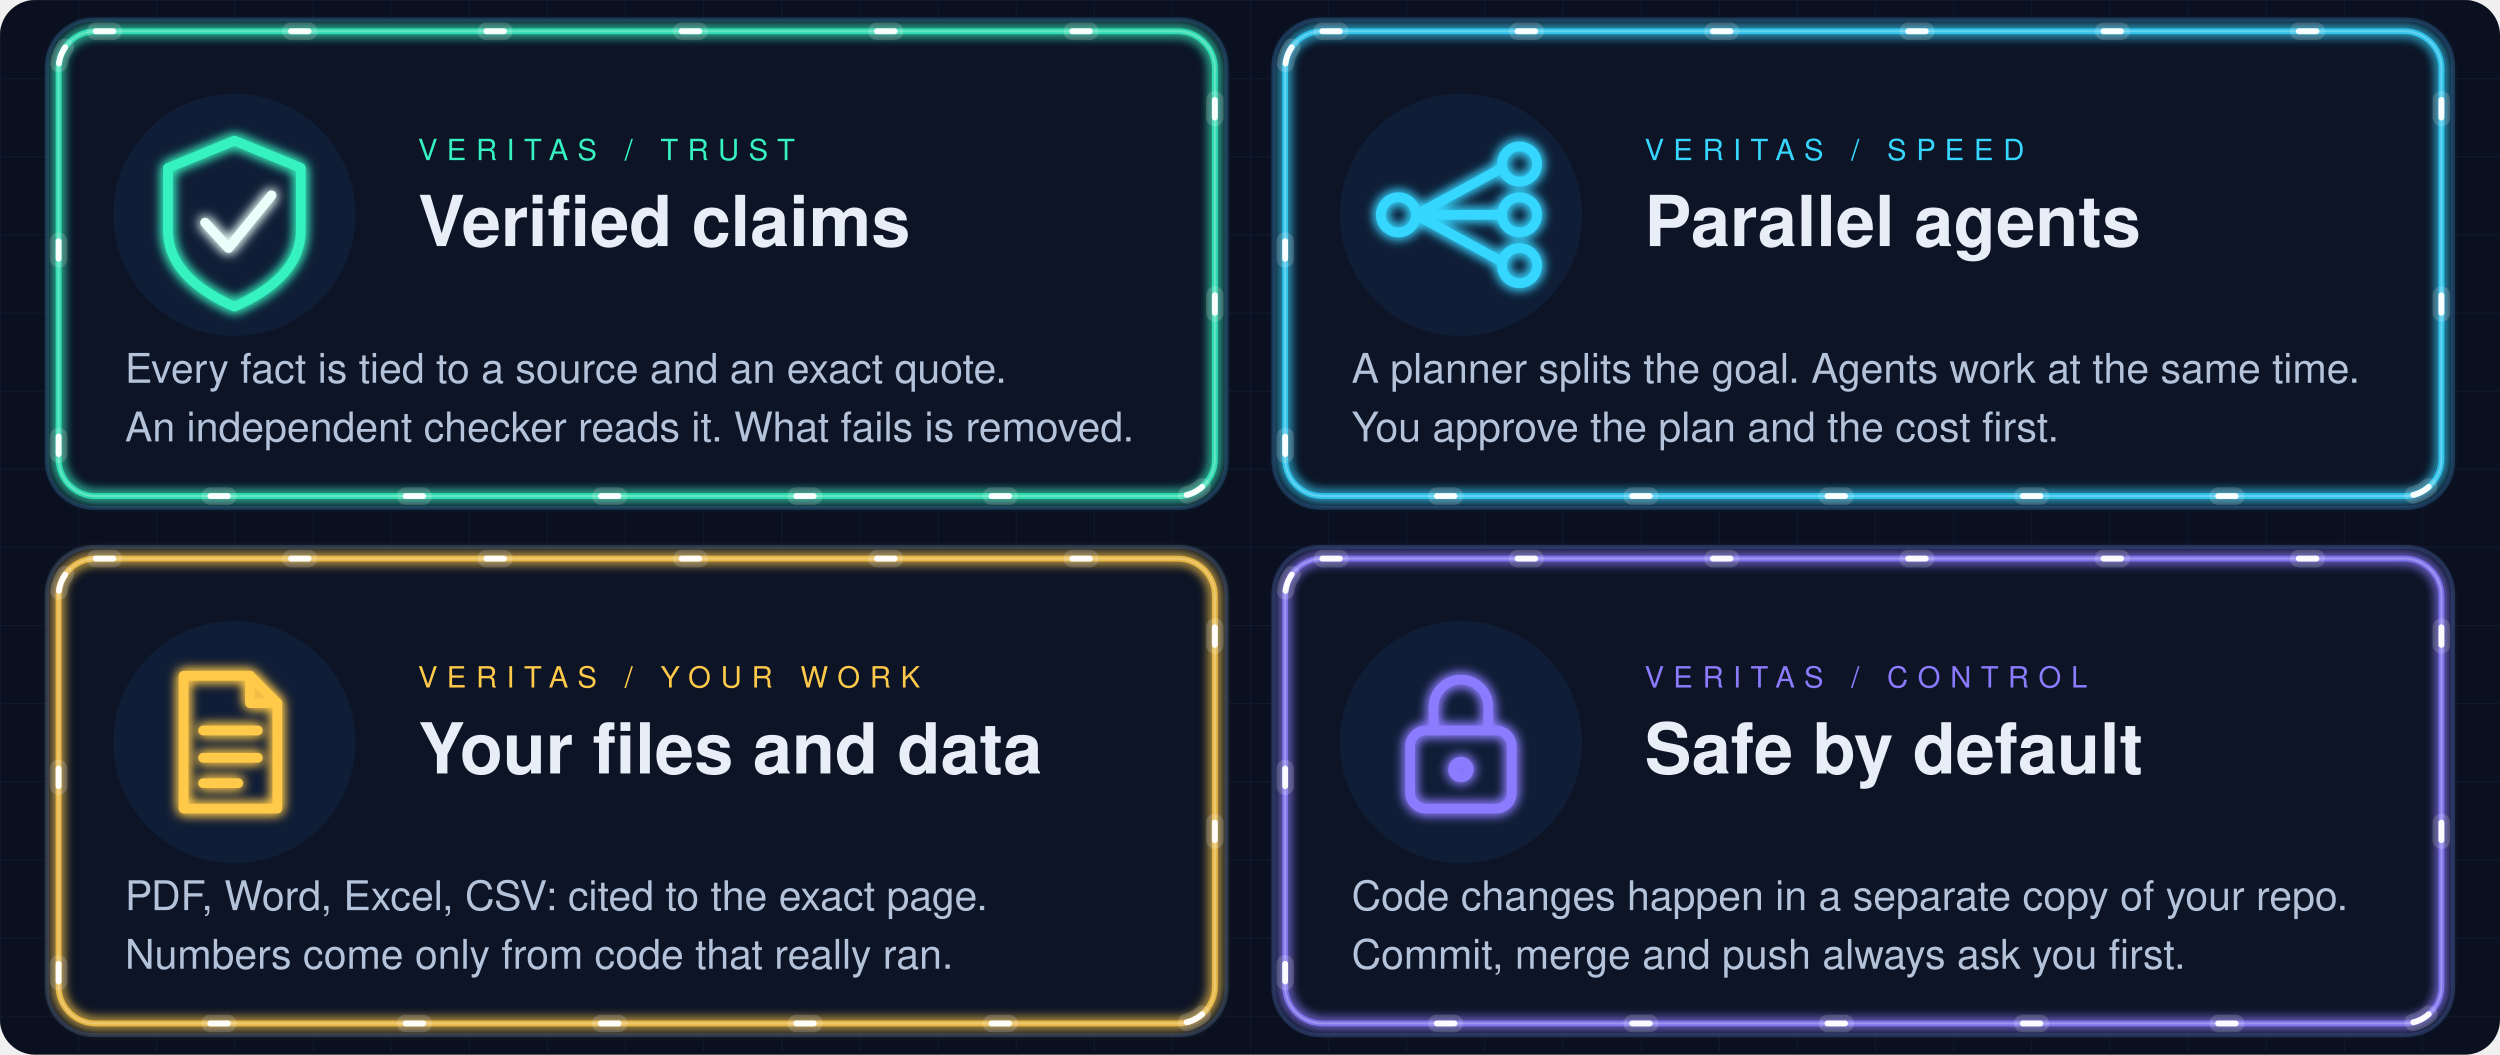
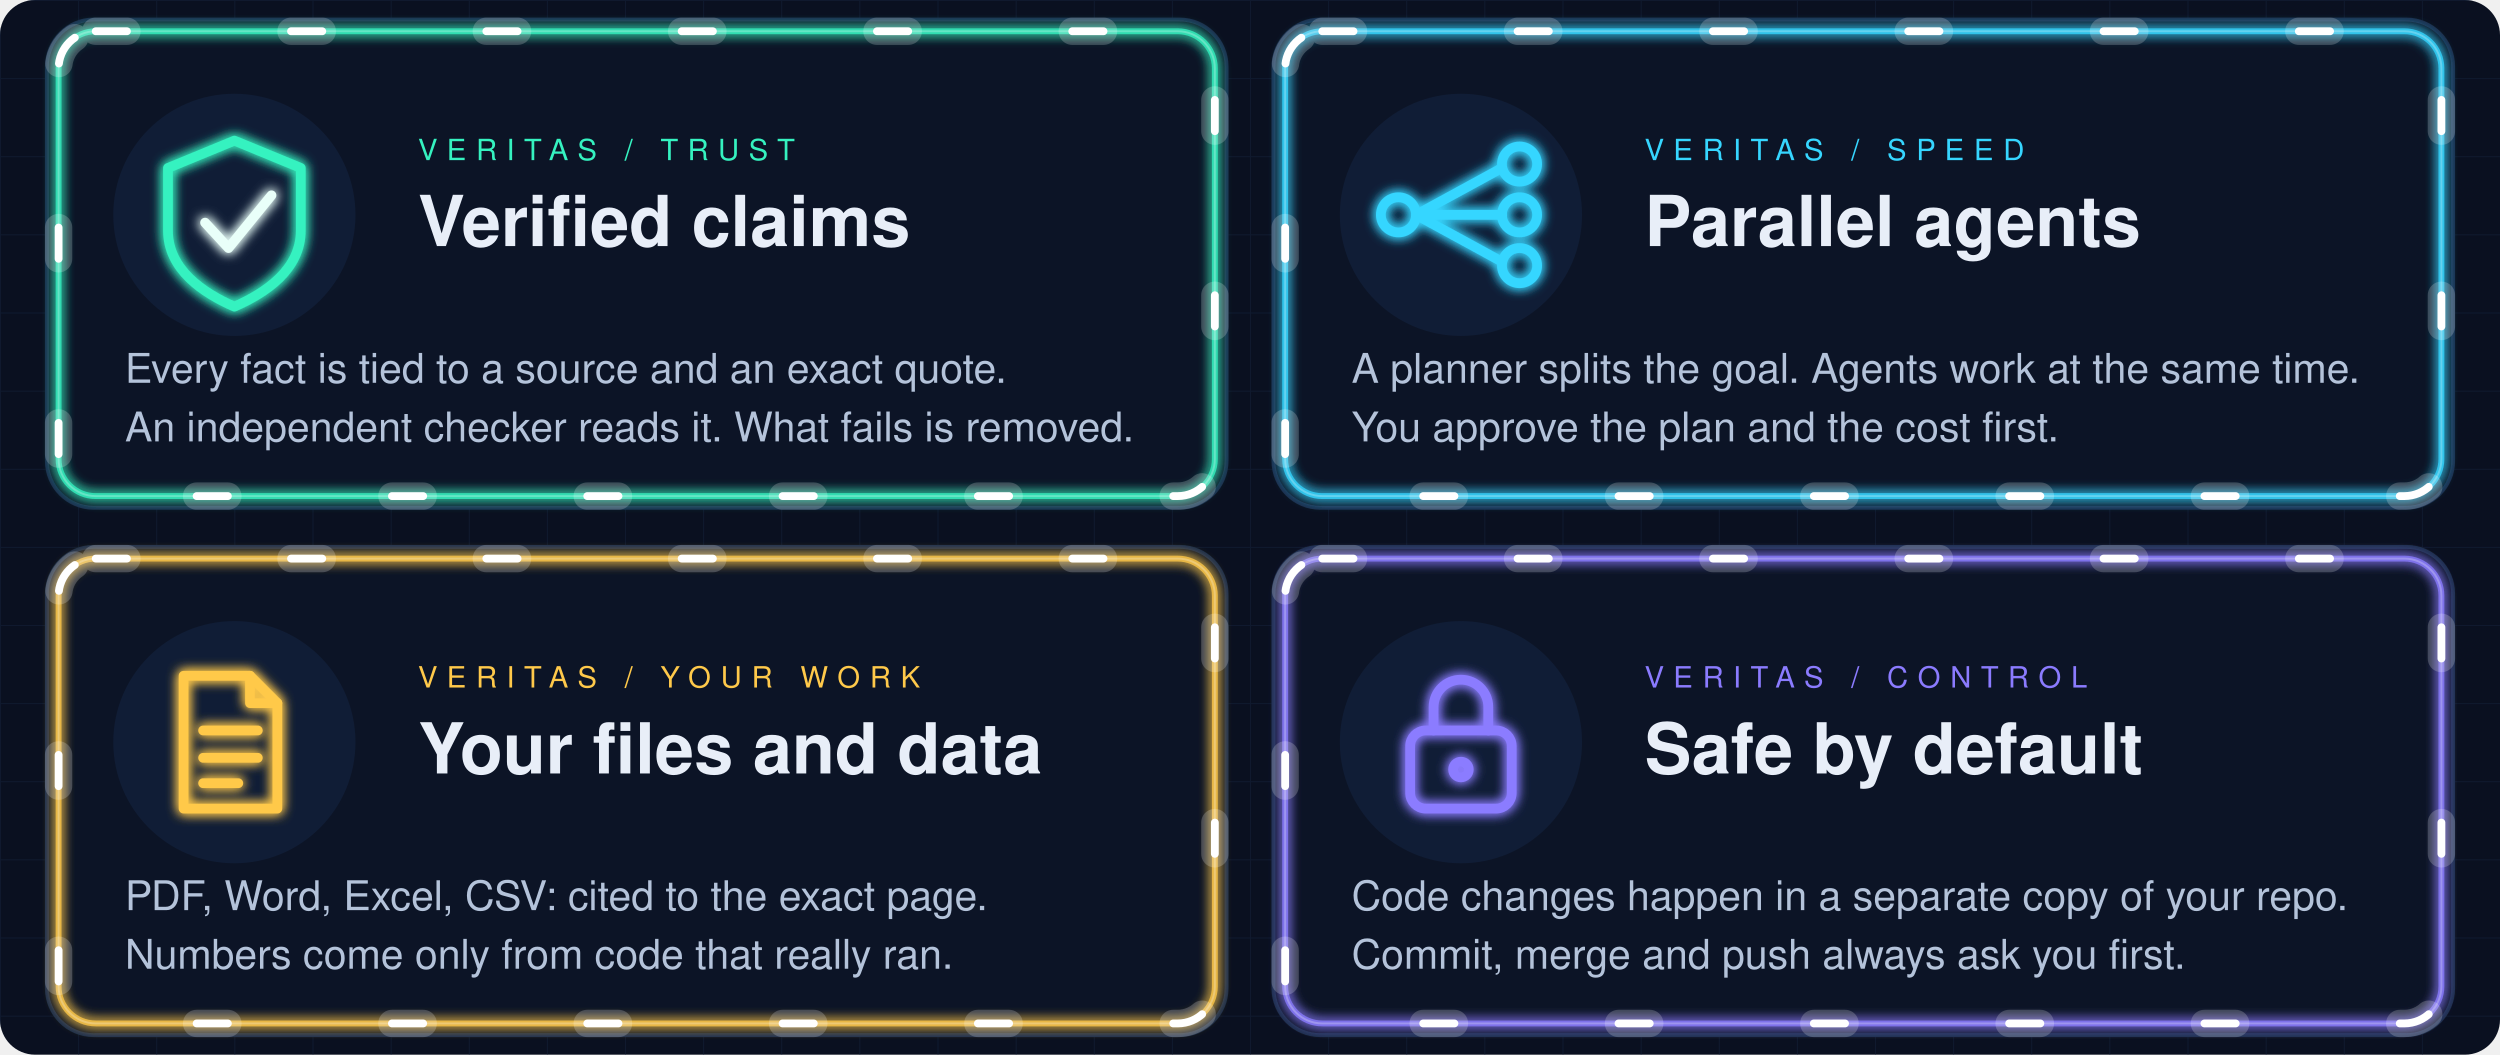
<svg xmlns="http://www.w3.org/2000/svg" viewBox="0 0 1280 540" width="1280" height="540" role="img" aria-label="What Veritas does">
  <defs>
    <filter id="g" x="-40%" y="-40%" width="180%" height="180%">
      <feGaussianBlur stdDeviation="3" result="b" />
      <feMerge>
        <feMergeNode in="b" />
        <feMergeNode in="b" />
        <feMergeNode in="SourceGraphic" />
      </feMerge>
    </filter>
    <pattern id="grid" width="40" height="40" patternUnits="userSpaceOnUse">
      <path d="M40 0H0V40" fill="none" stroke="#16253f" stroke-width="1" />
    </pattern>
  </defs>
  <rect width="1280" height="540" rx="18" fill="#0a1020" />
  <rect width="1280" height="540" rx="18" fill="url(#grid)" opacity=".45" />
  <g transform="translate(24 10)">
    <rect width="604" height="250" rx="24" fill="#0c1426" stroke="#1d2e4d" stroke-width="2" />
    <rect x="6" y="6" width="592" height="238" rx="19" fill="none" stroke="#35f2c0" stroke-width="3" opacity=".9" filter="url(#g)" />
    <rect x="6" y="6" width="592" height="238" rx="19" fill="none" stroke="#ffffff" stroke-opacity=".25" stroke-width="1" />
-     <path d="M25 6 H579 A19 19 0 0 1 598 25 V225 A19 19 0 0 1 579 244 H25 A19 19 0 0 1 6 225 V25 A19 19 0 0 1 25 6 Z" pathLength="100" fill="none" stroke="#ffffff" stroke-width="9" stroke-opacity="0.16" stroke-linecap="round" stroke-dasharray="9 91" stroke-dashoffset="0">
+     <path d="M25 6 H579 A19 19 0 0 1 598 25 V225 A19 19 0 0 1 579 244 H25 A19 19 0 0 1 6 225 V25 A19 19 0 0 1 25 6 Z" pathLength="100" fill="none" stroke="#ffffff" stroke-width="14" stroke-opacity="0.2" stroke-linecap="round" stroke-dasharray="16 84" stroke-dashoffset="0">
      <animate attributeName="stroke-dashoffset" from="0" to="-100" dur="8s" begin="0.0s" repeatCount="indefinite" />
    </path>
-     <path d="M25 6 H579 A19 19 0 0 1 598 25 V225 A19 19 0 0 1 579 244 H25 A19 19 0 0 1 6 225 V25 A19 19 0 0 1 25 6 Z" pathLength="100" fill="none" stroke="#ffffff" stroke-width="3" stroke-opacity="0.95" stroke-linecap="round" stroke-dasharray="9 91" stroke-dashoffset="0">
+     <path d="M25 6 H579 A19 19 0 0 1 598 25 V225 A19 19 0 0 1 579 244 H25 A19 19 0 0 1 6 225 V25 A19 19 0 0 1 25 6 Z" pathLength="100" fill="none" stroke="#ffffff" stroke-width="4" stroke-opacity="1" stroke-linecap="round" stroke-dasharray="16 84" stroke-dashoffset="0">
      <animate attributeName="stroke-dashoffset" from="0" to="-100" dur="8s" begin="0.0s" repeatCount="indefinite" />
    </path>
    <g transform="translate(96 100)">
      <circle r="62" fill="#101d36" />
      <path d="M0 -38 L34 -24 V8 C34 28 16 40 0 47 C-16 40 -34 28 -34 8 V-24 Z" fill="none" stroke="#35f2c0" stroke-width="5" stroke-linecap="round" stroke-linejoin="round" filter="url(#g)" />
      <path d="M-15 4 L-3 17 L19 -10" fill="none" stroke="#e9fff9" stroke-width="5" stroke-linecap="round" stroke-linejoin="round" filter="url(#g)" />
    </g>
    <text x="190" y="72" font-family="'Helvetica Neue', Helvetica, Arial, 'Liberation Sans', 'Segoe UI', Roboto, sans-serif" font-size="15" letter-spacing="5" fill="#35f2c0" textLength="196.7" lengthAdjust="spacingAndGlyphs">VERITAS / TRUST</text>
    <text x="190" y="116" font-family="'Helvetica Neue', Helvetica, Arial, 'Liberation Sans', 'Segoe UI', Roboto, sans-serif" font-weight="700" font-size="36" fill="#e8eef8" textLength="254.1" lengthAdjust="spacingAndGlyphs">Verified claims</text>
    <text x="40" y="186" font-family="'Helvetica Neue', Helvetica, Arial, 'Liberation Sans', 'Segoe UI', Roboto, sans-serif" font-size="21" fill="#b4c3da" textLength="454.1" lengthAdjust="spacingAndGlyphs">Every fact is tied to a source and an exact quote.</text>
    <text x="40" y="216" font-family="'Helvetica Neue', Helvetica, Arial, 'Liberation Sans', 'Segoe UI', Roboto, sans-serif" font-size="21" fill="#b4c3da" textLength="519.4" lengthAdjust="spacingAndGlyphs">An independent checker reads it. What fails is removed.</text>
  </g>
  <g transform="translate(652 10)">
    <rect width="604" height="250" rx="24" fill="#0c1426" stroke="#1d2e4d" stroke-width="2" />
    <rect x="6" y="6" width="592" height="238" rx="19" fill="none" stroke="#36d6ff" stroke-width="3" opacity=".9" filter="url(#g)" />
    <rect x="6" y="6" width="592" height="238" rx="19" fill="none" stroke="#ffffff" stroke-opacity=".25" stroke-width="1" />
-     <path d="M25 6 H579 A19 19 0 0 1 598 25 V225 A19 19 0 0 1 579 244 H25 A19 19 0 0 1 6 225 V25 A19 19 0 0 1 25 6 Z" pathLength="100" fill="none" stroke="#ffffff" stroke-width="9" stroke-opacity="0.16" stroke-linecap="round" stroke-dasharray="9 91" stroke-dashoffset="0">
+     <path d="M25 6 H579 A19 19 0 0 1 598 25 V225 A19 19 0 0 1 579 244 H25 A19 19 0 0 1 6 225 V25 A19 19 0 0 1 25 6 Z" pathLength="100" fill="none" stroke="#ffffff" stroke-width="14" stroke-opacity="0.2" stroke-linecap="round" stroke-dasharray="16 84" stroke-dashoffset="0">
      <animate attributeName="stroke-dashoffset" from="0" to="-100" dur="8s" begin="1.7s" repeatCount="indefinite" />
    </path>
-     <path d="M25 6 H579 A19 19 0 0 1 598 25 V225 A19 19 0 0 1 579 244 H25 A19 19 0 0 1 6 225 V25 A19 19 0 0 1 25 6 Z" pathLength="100" fill="none" stroke="#ffffff" stroke-width="3" stroke-opacity="0.95" stroke-linecap="round" stroke-dasharray="9 91" stroke-dashoffset="0">
+     <path d="M25 6 H579 A19 19 0 0 1 598 25 V225 A19 19 0 0 1 579 244 H25 A19 19 0 0 1 6 225 V25 A19 19 0 0 1 25 6 Z" pathLength="100" fill="none" stroke="#ffffff" stroke-width="4" stroke-opacity="1" stroke-linecap="round" stroke-dasharray="16 84" stroke-dashoffset="0">
      <animate attributeName="stroke-dashoffset" from="0" to="-100" dur="8s" begin="1.7s" repeatCount="indefinite" />
    </path>
    <g transform="translate(96 100)">
      <circle r="62" fill="#101d36" />
      <g fill="none" stroke="#36d6ff" stroke-width="5" stroke-linecap="round" stroke-linejoin="round" filter="url(#g)">
        <circle cx="-32" cy="0" r="9" />
        <circle cx="30" cy="-26" r="9" />
        <circle cx="30" cy="0" r="9" />
        <circle cx="30" cy="26" r="9" />
        <path d="M-23 0 L21 -24 M-23 0 L21 0 M-23 0 L21 24" />
      </g>
    </g>
    <text x="190" y="72" font-family="'Helvetica Neue', Helvetica, Arial, 'Liberation Sans', 'Segoe UI', Roboto, sans-serif" font-size="15" letter-spacing="5" fill="#36d6ff" textLength="197.5" lengthAdjust="spacingAndGlyphs">VERITAS / SPEED</text>
    <text x="190" y="116" font-family="'Helvetica Neue', Helvetica, Arial, 'Liberation Sans', 'Segoe UI', Roboto, sans-serif" font-weight="700" font-size="36" fill="#e8eef8" textLength="254.1" lengthAdjust="spacingAndGlyphs">Parallel agents</text>
    <text x="40" y="186" font-family="'Helvetica Neue', Helvetica, Arial, 'Liberation Sans', 'Segoe UI', Roboto, sans-serif" font-size="21" fill="#b4c3da" textLength="518.2" lengthAdjust="spacingAndGlyphs">A planner splits the goal. Agents work at the same time.</text>
    <text x="40" y="216" font-family="'Helvetica Neue', Helvetica, Arial, 'Liberation Sans', 'Segoe UI', Roboto, sans-serif" font-size="21" fill="#b4c3da" textLength="365.4" lengthAdjust="spacingAndGlyphs">You approve the plan and the cost first.</text>
  </g>
  <g transform="translate(24 280)">
    <rect width="604" height="250" rx="24" fill="#0c1426" stroke="#1d2e4d" stroke-width="2" />
    <rect x="6" y="6" width="592" height="238" rx="19" fill="none" stroke="#ffc94a" stroke-width="3" opacity=".9" filter="url(#g)" />
    <rect x="6" y="6" width="592" height="238" rx="19" fill="none" stroke="#ffffff" stroke-opacity=".25" stroke-width="1" />
-     <path d="M25 6 H579 A19 19 0 0 1 598 25 V225 A19 19 0 0 1 579 244 H25 A19 19 0 0 1 6 225 V25 A19 19 0 0 1 25 6 Z" pathLength="100" fill="none" stroke="#ffffff" stroke-width="9" stroke-opacity="0.16" stroke-linecap="round" stroke-dasharray="9 91" stroke-dashoffset="0">
+     <path d="M25 6 H579 A19 19 0 0 1 598 25 V225 A19 19 0 0 1 579 244 H25 A19 19 0 0 1 6 225 V25 A19 19 0 0 1 25 6 Z" pathLength="100" fill="none" stroke="#ffffff" stroke-width="14" stroke-opacity="0.2" stroke-linecap="round" stroke-dasharray="16 84" stroke-dashoffset="0">
      <animate attributeName="stroke-dashoffset" from="0" to="-100" dur="8s" begin="3.4s" repeatCount="indefinite" />
    </path>
-     <path d="M25 6 H579 A19 19 0 0 1 598 25 V225 A19 19 0 0 1 579 244 H25 A19 19 0 0 1 6 225 V25 A19 19 0 0 1 25 6 Z" pathLength="100" fill="none" stroke="#ffffff" stroke-width="3" stroke-opacity="0.95" stroke-linecap="round" stroke-dasharray="9 91" stroke-dashoffset="0">
+     <path d="M25 6 H579 A19 19 0 0 1 598 25 V225 A19 19 0 0 1 579 244 H25 A19 19 0 0 1 6 225 V25 A19 19 0 0 1 25 6 Z" pathLength="100" fill="none" stroke="#ffffff" stroke-width="4" stroke-opacity="1" stroke-linecap="round" stroke-dasharray="16 84" stroke-dashoffset="0">
      <animate attributeName="stroke-dashoffset" from="0" to="-100" dur="8s" begin="3.4s" repeatCount="indefinite" />
    </path>
    <g transform="translate(96 100)">
      <circle r="62" fill="#101d36" />
      <g fill="none" stroke="#ffc94a" stroke-width="5" stroke-linecap="round" stroke-linejoin="round" filter="url(#g)">
        <path d="M-26 -34 H8 L22 -20 V34 H-26 Z" />
        <path d="M8 -34 V-20 H22" />
        <path d="M-16 -6 H12 M-16 8 H12 M-16 21 H2" />
      </g>
    </g>
    <text x="190" y="72" font-family="'Helvetica Neue', Helvetica, Arial, 'Liberation Sans', 'Segoe UI', Roboto, sans-serif" font-size="15" letter-spacing="5" fill="#ffc94a" textLength="260.9" lengthAdjust="spacingAndGlyphs">VERITAS / YOUR WORK</text>
    <text x="190" y="116" font-family="'Helvetica Neue', Helvetica, Arial, 'Liberation Sans', 'Segoe UI', Roboto, sans-serif" font-weight="700" font-size="36" fill="#e8eef8" textLength="322.1" lengthAdjust="spacingAndGlyphs">Your files and data</text>
    <text x="40" y="186" font-family="'Helvetica Neue', Helvetica, Arial, 'Liberation Sans', 'Segoe UI', Roboto, sans-serif" font-size="21" fill="#b4c3da" textLength="450.5" lengthAdjust="spacingAndGlyphs">PDF, Word, Excel, CSV: cited to the exact page.</text>
    <text x="40" y="216" font-family="'Helvetica Neue', Helvetica, Arial, 'Liberation Sans', 'Segoe UI', Roboto, sans-serif" font-size="21" fill="#b4c3da" textLength="424.8" lengthAdjust="spacingAndGlyphs">Numbers come only from code that really ran.</text>
  </g>
  <g transform="translate(652 280)">
    <rect width="604" height="250" rx="24" fill="#0c1426" stroke="#1d2e4d" stroke-width="2" />
    <rect x="6" y="6" width="592" height="238" rx="19" fill="none" stroke="#8b7bff" stroke-width="3" opacity=".9" filter="url(#g)" />
    <rect x="6" y="6" width="592" height="238" rx="19" fill="none" stroke="#ffffff" stroke-opacity=".25" stroke-width="1" />
-     <path d="M25 6 H579 A19 19 0 0 1 598 25 V225 A19 19 0 0 1 579 244 H25 A19 19 0 0 1 6 225 V25 A19 19 0 0 1 25 6 Z" pathLength="100" fill="none" stroke="#ffffff" stroke-width="9" stroke-opacity="0.16" stroke-linecap="round" stroke-dasharray="9 91" stroke-dashoffset="0">
+     <path d="M25 6 H579 A19 19 0 0 1 598 25 V225 A19 19 0 0 1 579 244 H25 A19 19 0 0 1 6 225 V25 A19 19 0 0 1 25 6 Z" pathLength="100" fill="none" stroke="#ffffff" stroke-width="14" stroke-opacity="0.2" stroke-linecap="round" stroke-dasharray="16 84" stroke-dashoffset="0">
      <animate attributeName="stroke-dashoffset" from="0" to="-100" dur="8s" begin="5.1s" repeatCount="indefinite" />
    </path>
-     <path d="M25 6 H579 A19 19 0 0 1 598 25 V225 A19 19 0 0 1 579 244 H25 A19 19 0 0 1 6 225 V25 A19 19 0 0 1 25 6 Z" pathLength="100" fill="none" stroke="#ffffff" stroke-width="3" stroke-opacity="0.95" stroke-linecap="round" stroke-dasharray="9 91" stroke-dashoffset="0">
+     <path d="M25 6 H579 A19 19 0 0 1 598 25 V225 A19 19 0 0 1 579 244 H25 A19 19 0 0 1 6 225 V25 A19 19 0 0 1 25 6 Z" pathLength="100" fill="none" stroke="#ffffff" stroke-width="4" stroke-opacity="1" stroke-linecap="round" stroke-dasharray="16 84" stroke-dashoffset="0">
      <animate attributeName="stroke-dashoffset" from="0" to="-100" dur="8s" begin="5.1s" repeatCount="indefinite" />
    </path>
    <g transform="translate(96 100)">
      <circle r="62" fill="#101d36" />
      <g fill="none" stroke="#8b7bff" stroke-width="5" stroke-linecap="round" stroke-linejoin="round" filter="url(#g)">
        <rect x="-26" y="-6" width="52" height="40" rx="8" />
        <path d="M-14 -6 V-18 A14 14 0 0 1 14 -18 V-6" />
        <circle cx="0" cy="14" r="4" />
      </g>
    </g>
    <text x="190" y="72" font-family="'Helvetica Neue', Helvetica, Arial, 'Liberation Sans', 'Segoe UI', Roboto, sans-serif" font-size="15" letter-spacing="5" fill="#8b7bff" textLength="230.0" lengthAdjust="spacingAndGlyphs">VERITAS / CONTROL</text>
    <text x="190" y="116" font-family="'Helvetica Neue', Helvetica, Arial, 'Liberation Sans', 'Segoe UI', Roboto, sans-serif" font-weight="700" font-size="36" fill="#e8eef8" textLength="256.1" lengthAdjust="spacingAndGlyphs">Safe by default</text>
    <text x="40" y="186" font-family="'Helvetica Neue', Helvetica, Arial, 'Liberation Sans', 'Segoe UI', Roboto, sans-serif" font-size="21" fill="#b4c3da" textLength="512.5" lengthAdjust="spacingAndGlyphs">Code changes happen in a separate copy of your repo.</text>
    <text x="40" y="216" font-family="'Helvetica Neue', Helvetica, Arial, 'Liberation Sans', 'Segoe UI', Roboto, sans-serif" font-size="21" fill="#b4c3da" textLength="429.5" lengthAdjust="spacingAndGlyphs">Commit, merge and push always ask you first.</text>
  </g>
</svg>
